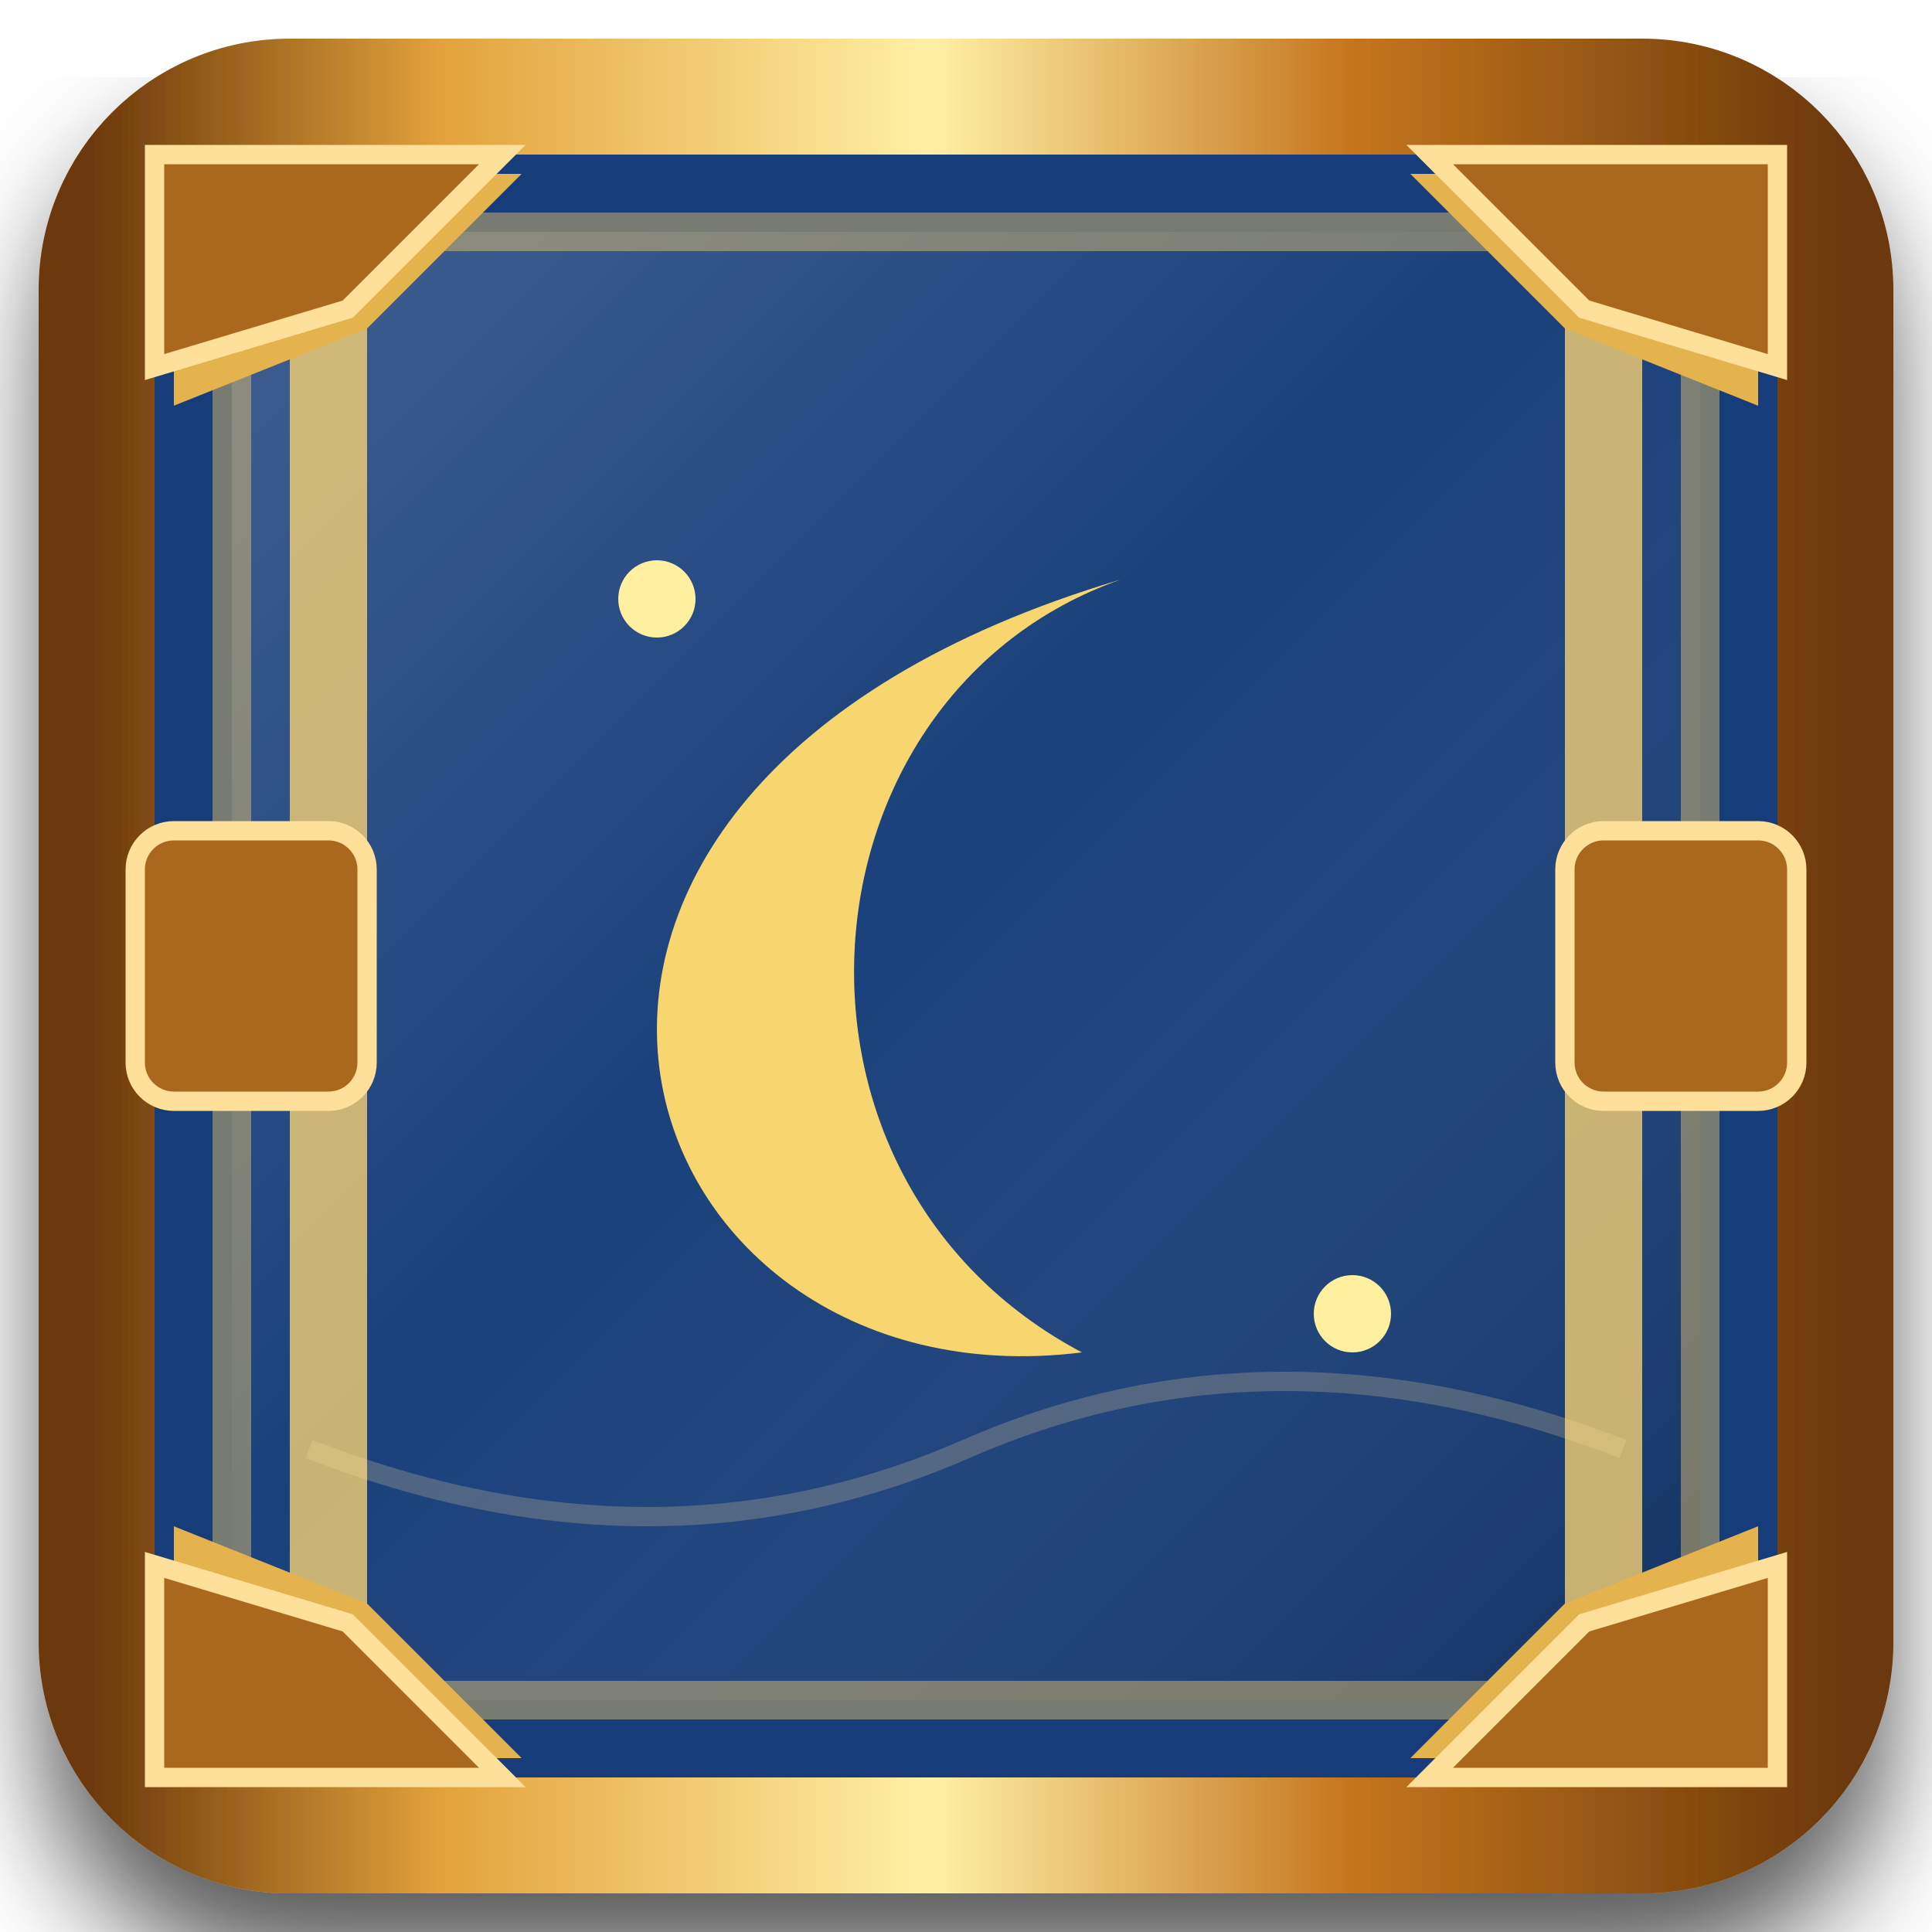
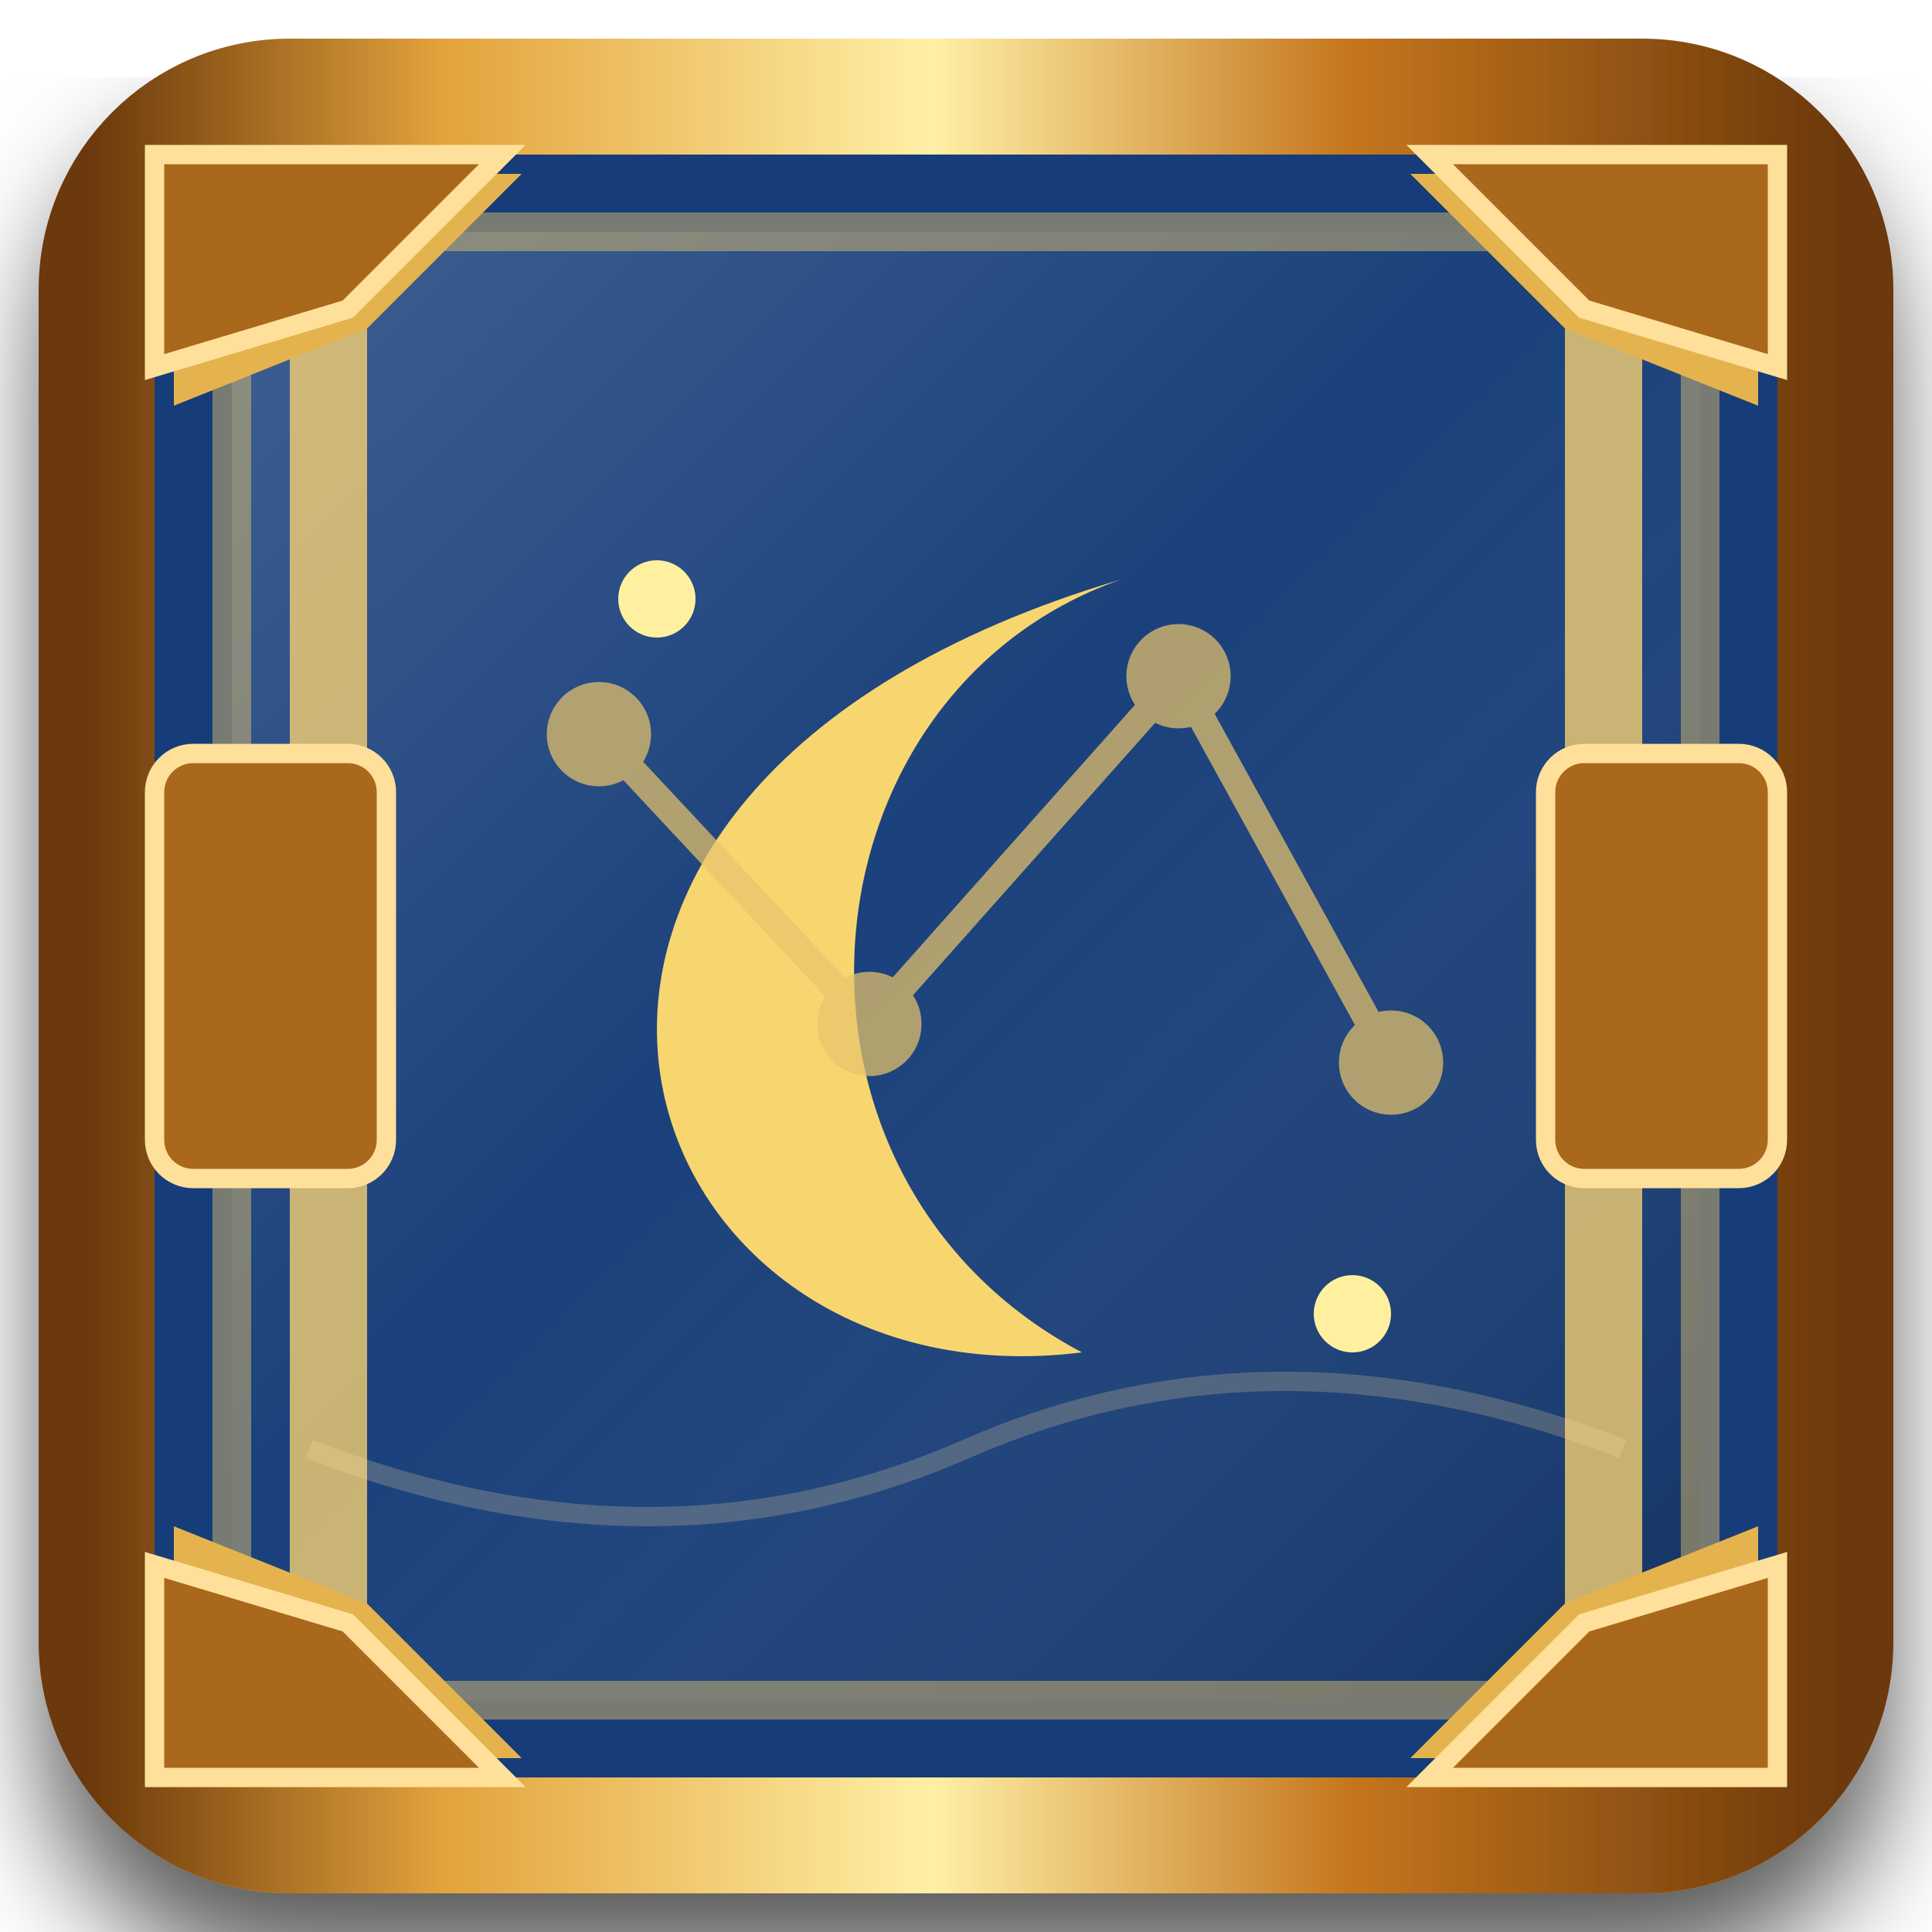
<svg xmlns="http://www.w3.org/2000/svg" data-role="book-single" data-variant="blue" viewBox="0 0 100 100">
  <defs>
    <linearGradient id="gold" x1="0" x2="1">
      <stop stop-color="#6c390b" />
      <stop offset=".2" stop-color="#e3a23c" />
      <stop offset=".48" stop-color="#fff0a6" />
      <stop offset=".72" stop-color="#c5761d" />
      <stop offset="1" stop-color="#6c390b" />
    </linearGradient>
    <linearGradient id="shine" x1="0" y1="0" x2="1" y2="1">
      <stop stop-color="#fff" stop-opacity=".18" />
      <stop offset=".45" stop-color="#fff" stop-opacity=".02" />
      <stop offset="1" stop-color="#000" stop-opacity=".2" />
    </linearGradient>
    <filter id="s">
      <feDropShadow dx="0" dy="4" stdDeviation="3" flood-color="#000" flood-opacity=".65" />
    </filter>
  </defs>
  <rect x="5" y="5" width="90" height="90" rx="10" fill="#173d79" stroke="url(#gold)" stroke-width="6" filter="url(#s)" />
  <rect x="12" y="12" width="76" height="76" rx="6" fill="url(#shine)" stroke="#f1c96b" stroke-opacity=".45" stroke-width="2" />
  <path d="M17 9v82M83 9v82" stroke="#f4cf73" stroke-width="4" opacity=".8" />
  <g fill="#e5b34e">
    <path d="M9 9h18l-8 8-10 4ZM91 9H73l8 8 10 4ZM9 91h18l-8-8-10-4ZM91 91H73l8-8 10-4Z" />
  </g>
  <path d="M58 30c-17 6-19 31-2 40-24 3-35-29 2-40Z" fill="#f8d66f" />
  <g fill="#fff0a0">
    <circle cx="34" cy="31" r="2" />
    <circle cx="70" cy="68" r="2" />
  </g>
  <g fill="#a9681b" stroke="#ffe09a" stroke-width="1">
    <path d="M8 8h18l-8 8-10 3ZM92 8H74l8 8 10 3ZM8 92h18l-8-8-10-3ZM92 92H74l8-8 10-3Z" />
-     <rect x="7" y="43" width="12" height="14" rx="2" />
-     <rect x="81" y="43" width="12" height="14" rx="2" />
+     <rect x="8" y="39" width="12" height="22" rx="2" />
+     <rect x="80" y="39" width="12" height="22" rx="2" />
+   </g>
+   <g fill="none" stroke="#e7c36b" stroke-width="1.4" opacity=".72">
+     <path d="M31 38L45 53L61 35L72 55" />
+     <circle cx="31" cy="38" r="2" fill="#e7c36b" />
+     <circle cx="45" cy="53" r="2" fill="#e7c36b" />
+     <circle cx="61" cy="35" r="2" fill="#e7c36b" />
+     <circle cx="72" cy="55" r="2" fill="#e7c36b" />
  </g>
  <path d="M16 75q18 7 34 0t34 0" fill="none" stroke="#ffe09a" stroke-opacity=".22" />
</svg>
